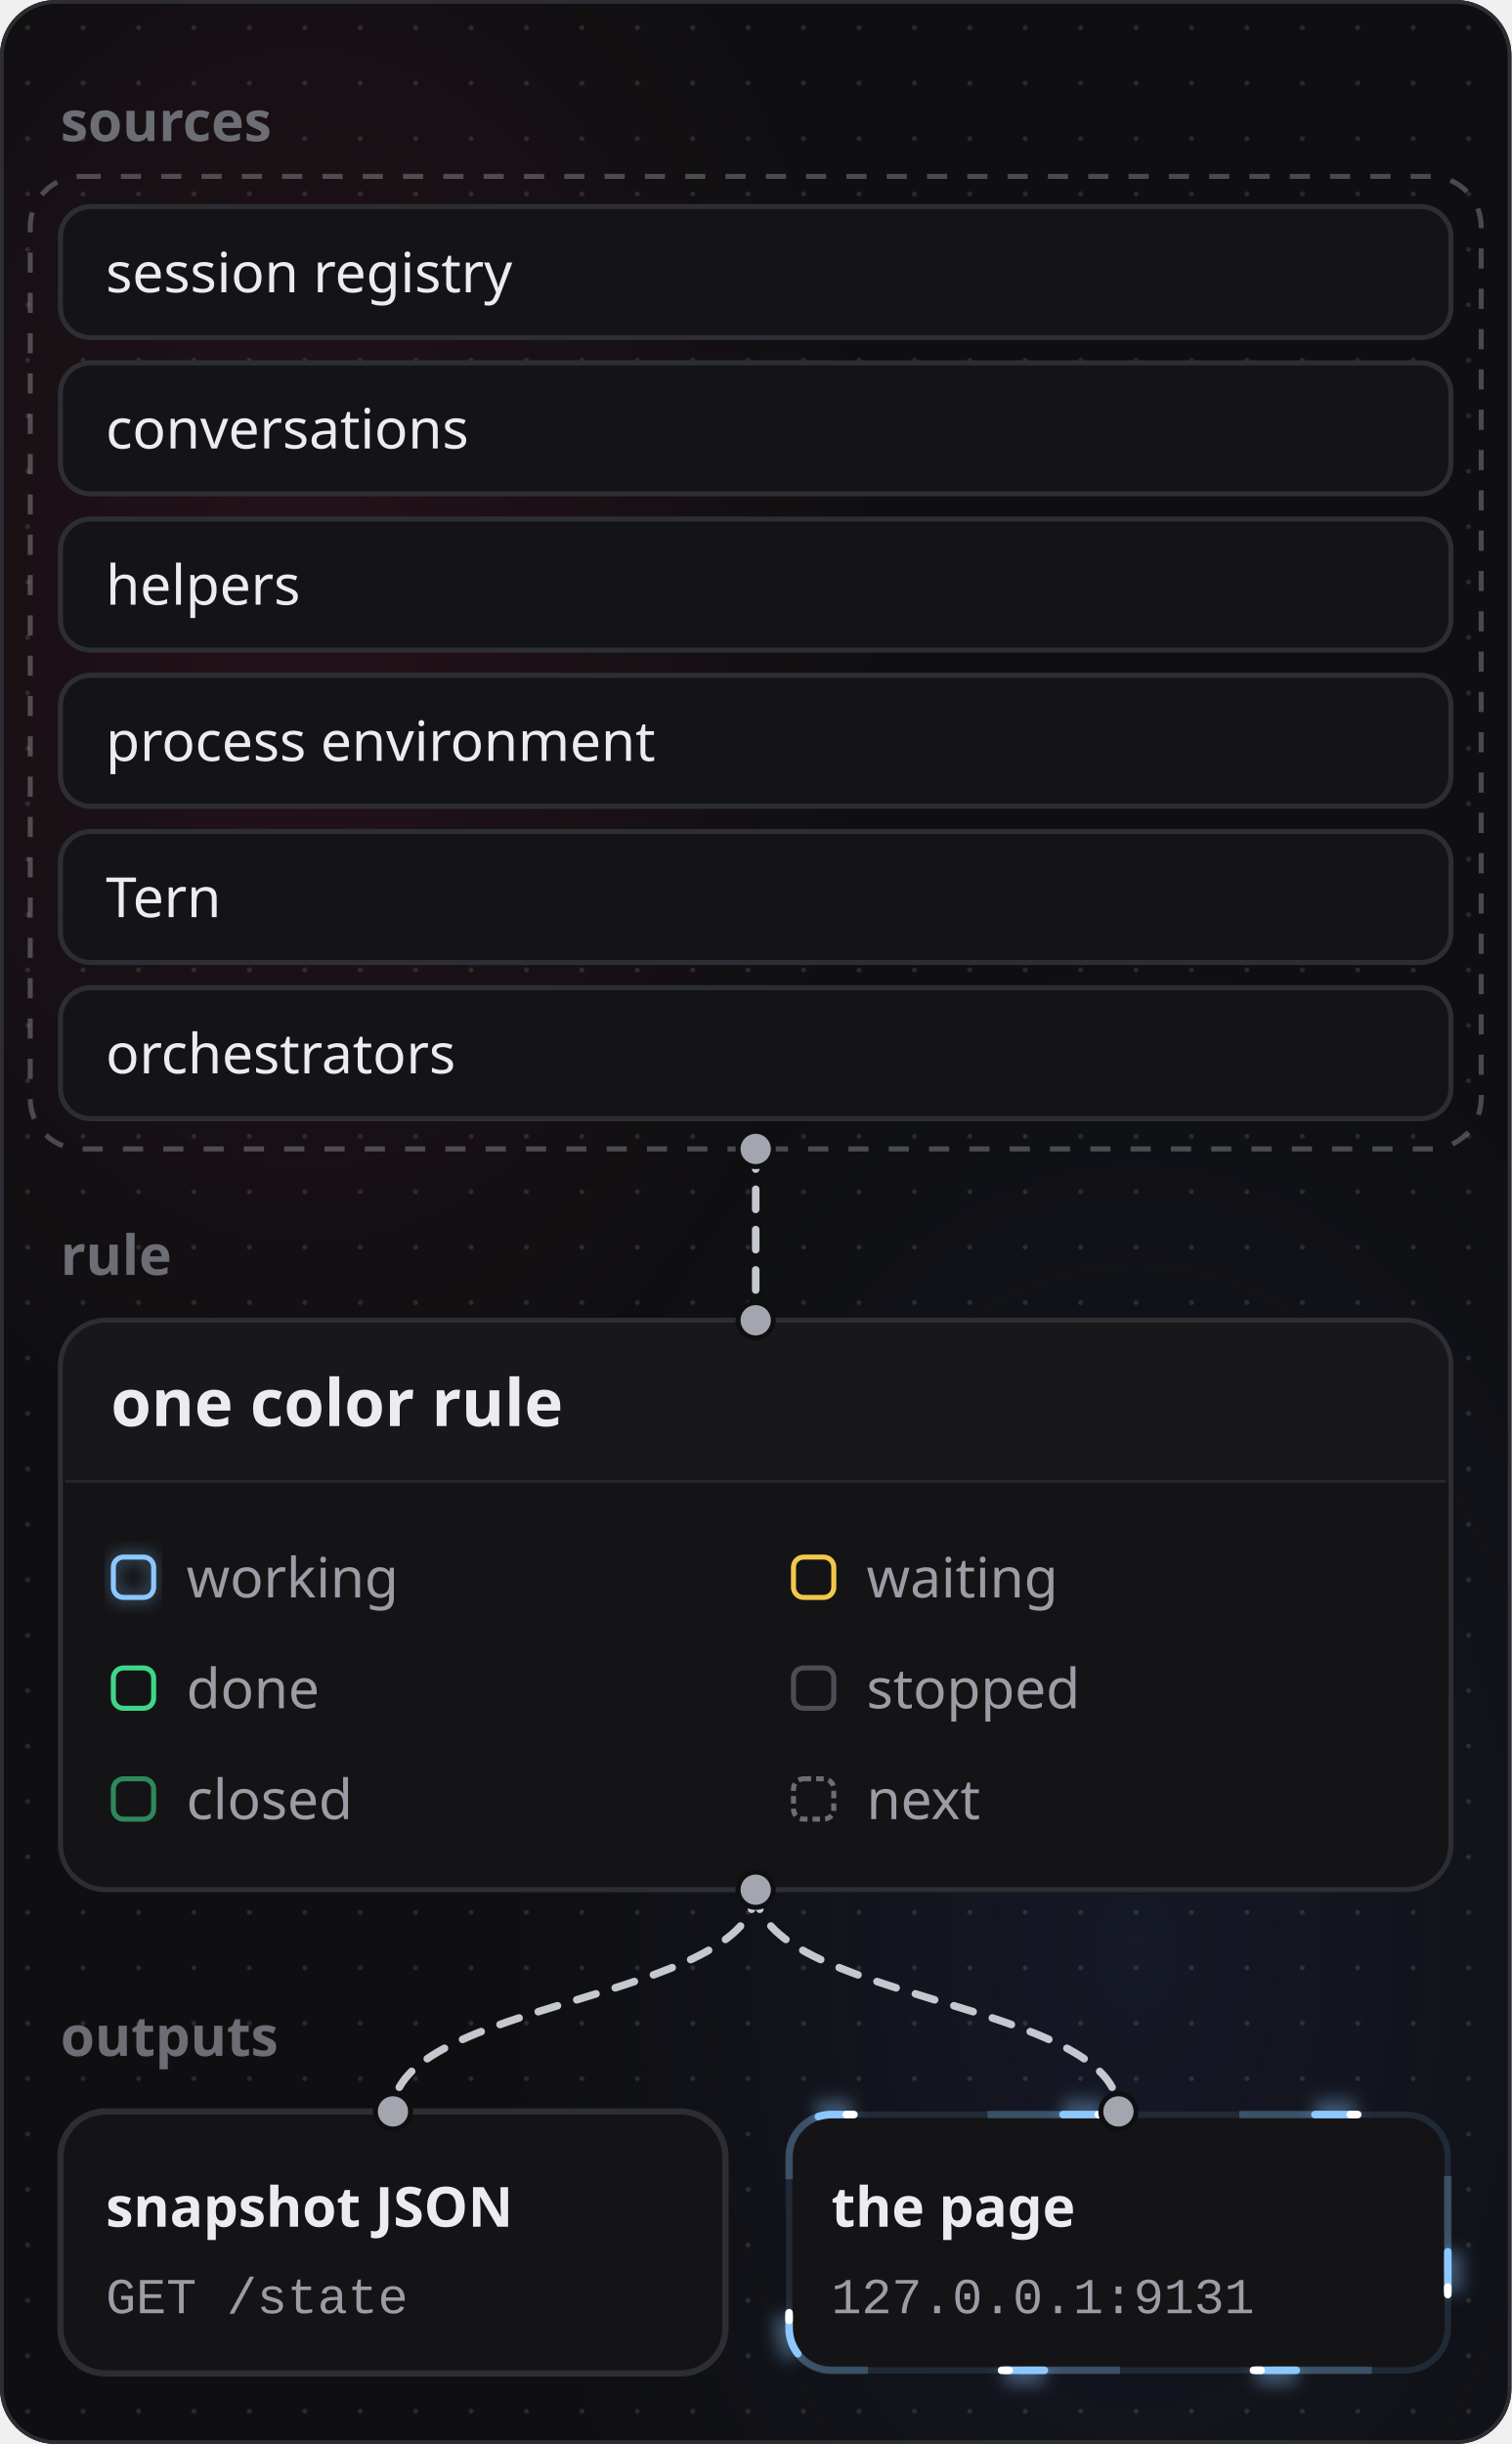
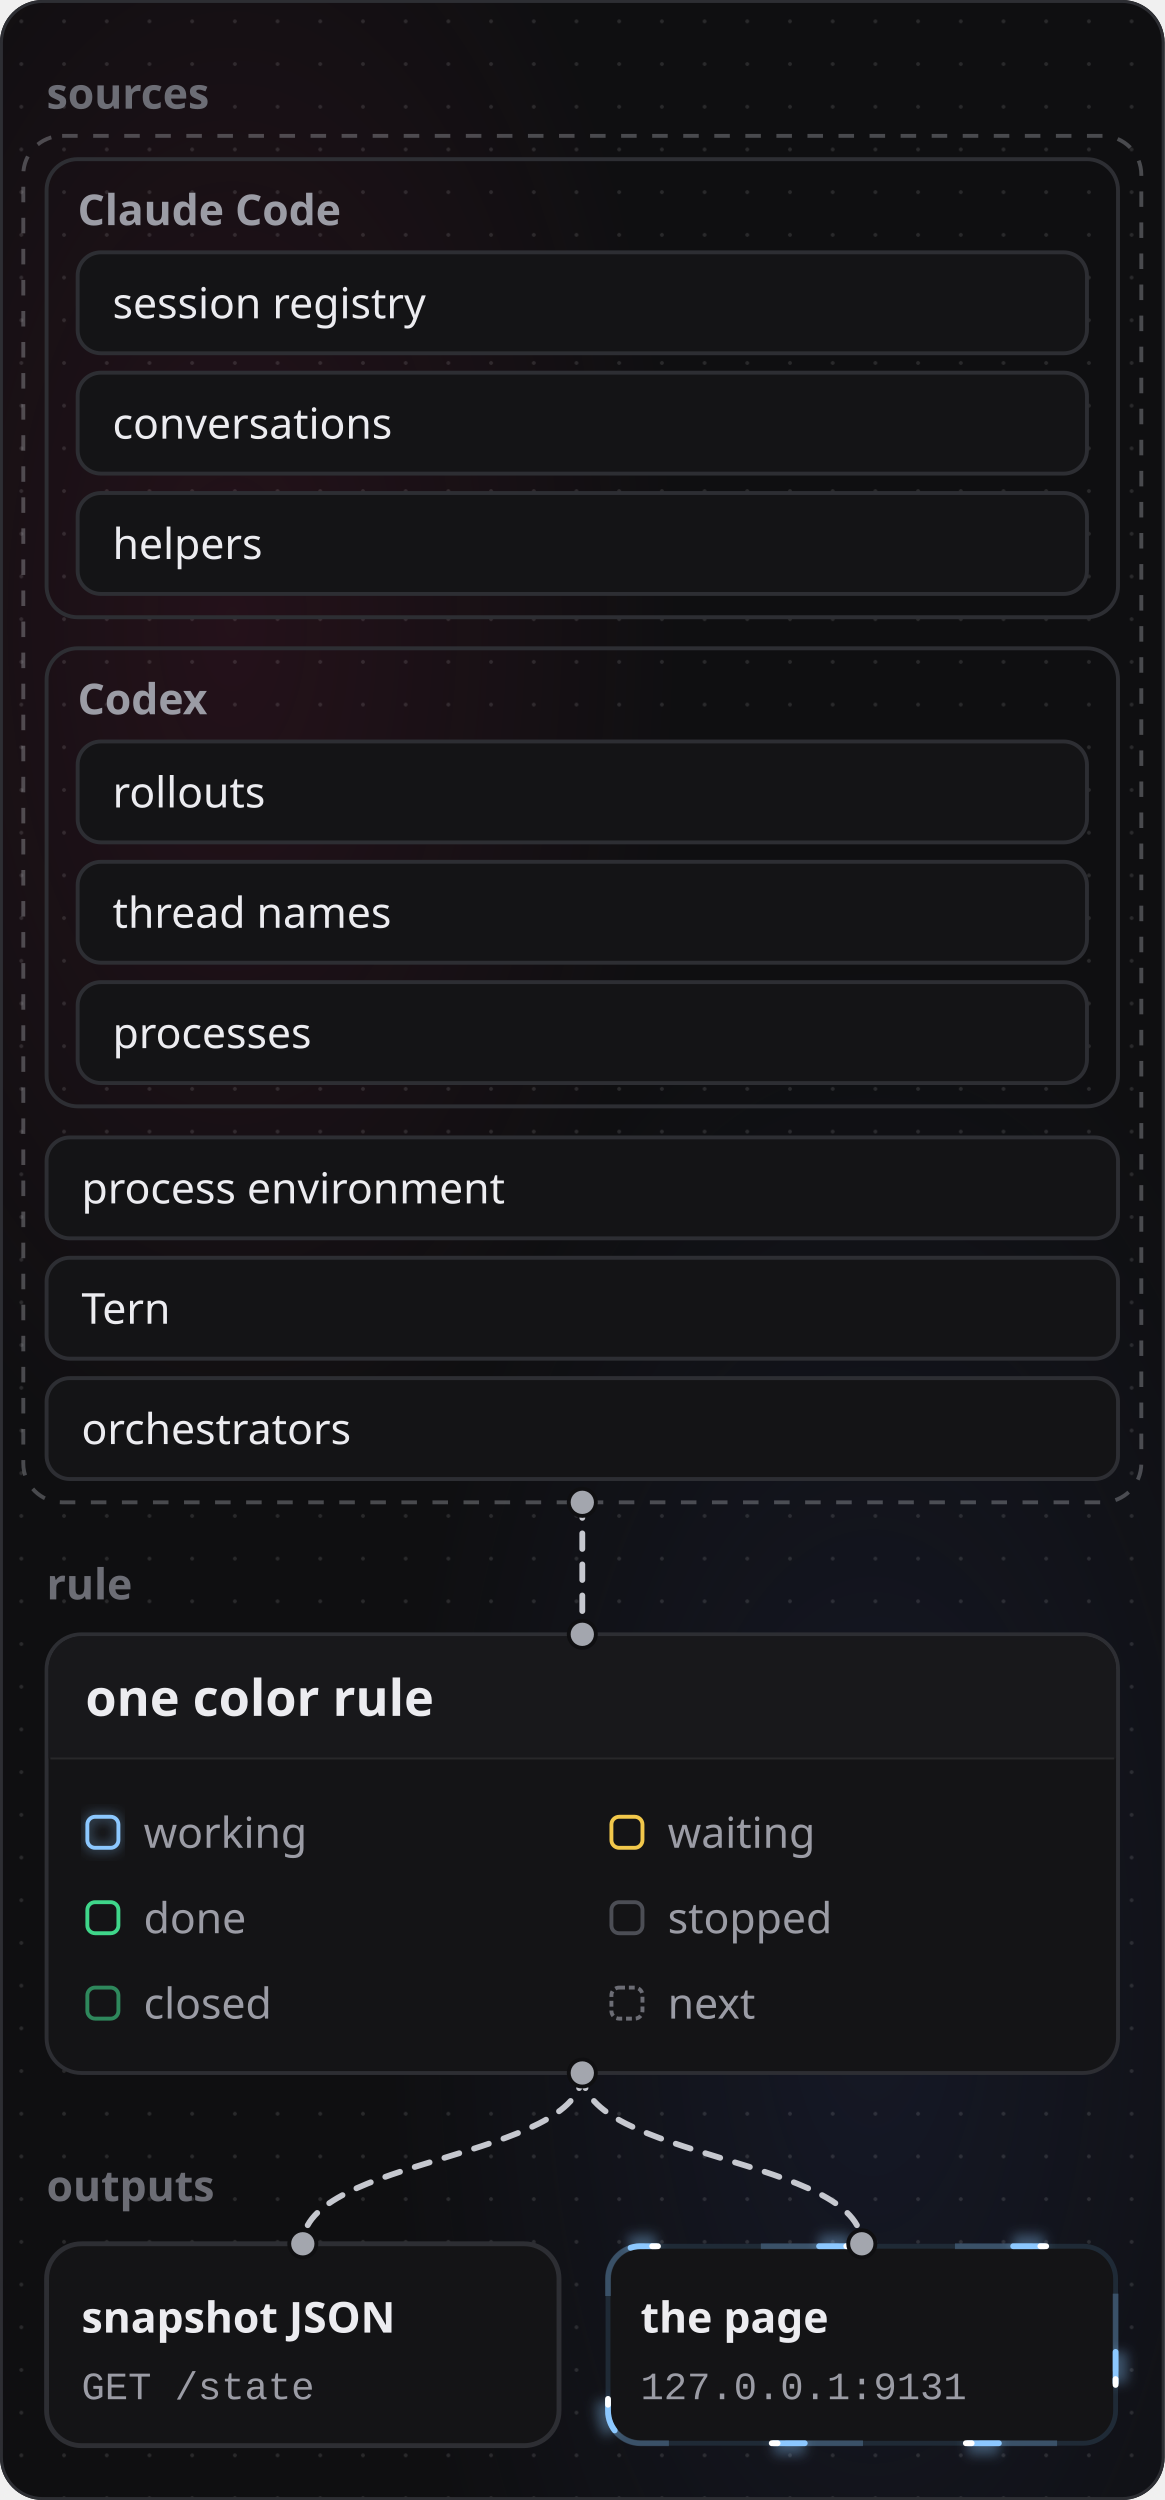
- <svg xmlns="http://www.w3.org/2000/svg" viewBox="0 0 600 970" width="600" height="970" role="img" aria-labelledby="t d">
+ <svg xmlns="http://www.w3.org/2000/svg" viewBox="0 0 600 1288" width="600" height="1288" role="img" aria-labelledby="t d">
  <style>text{font-family:-apple-system,BlinkMacSystemFont,'Segoe UI','Noto Sans',Helvetica,Arial,sans-serif}.mono{font-family:ui-monospace,SFMono-Regular,'SF Mono',Menlo,Consolas,'Liberation Mono',monospace}.num{font-variant-numeric:tabular-nums}@keyframes f0{0%,0%{stroke-dashoffset:3}40%,100%{stroke-dashoffset:-103}}.f0{animation:f0 6s cubic-bezier(.77,0,.175,1) infinite}@keyframes f1{0%,48%{stroke-dashoffset:3}88%,100%{stroke-dashoffset:-103}}.f1{animation:f1 6s cubic-bezier(.77,0,.175,1) infinite}@keyframes f2{0%,34%{opacity:0}42%{opacity:1}56%,100%{opacity:0}}.f2{opacity:0;animation:f2 6s cubic-bezier(.23,1,.32,1) infinite}@keyframes spin{from{stroke-dashoffset:100}to{stroke-dashoffset:0}}.spin{animation:spin 3s linear infinite}@keyframes spint{from{stroke-dashoffset:130}to{stroke-dashoffset:30}}.spint{animation:spint 3s linear infinite}@keyframes spinh{from{stroke-dashoffset:86}to{stroke-dashoffset:-14}}.spinh{animation:spinh 3s linear infinite}.ph1{animation-delay:-1.1s}.ph2{animation-delay:-2.2s}.phn1{animation-delay:-.2s}.phn2{animation-delay:-.4s}@media (prefers-reduced-motion:reduce){*{animation:none!important}}</style>
  <defs>
    <pattern id="dots" width="22" height="22" patternUnits="userSpaceOnUse">
      <circle cx="11" cy="11" r="1" fill="#ffffff1c" />
    </pattern>
    <radialGradient id="ga">
      <stop offset="0" stop-color="#7a1c3e33" />
      <stop offset=".7" stop-color="#7a1c3e00" />
    </radialGradient>
    <radialGradient id="gb">
      <stop offset="0" stop-color="#242e564d" />
      <stop offset=".7" stop-color="#242e5600" />
    </radialGradient>
    <filter id="glow" x="-20%" y="-40%" width="140%" height="180%">
      <feGaussianBlur stdDeviation="3" />
    </filter>
    <clipPath id="panel">
-       <rect width="600" height="970" rx="22" />
+       <rect width="600" height="1288" rx="22" />
    </clipPath>
  </defs>
  <g clip-path="url(#panel)">
-     <rect width="600" height="970" fill="#0f0f11" />
-     <ellipse cx="120" cy="242.5" rx="330" ry="485" fill="url(#ga)" />
-     <ellipse cx="450" cy="776" rx="360" ry="582" fill="url(#gb)" />
-     <rect width="600" height="970" fill="url(#dots)" />
+     <rect width="600" height="1288" fill="#0f0f11" />
+     <ellipse cx="120" cy="322" rx="330" ry="644" fill="url(#ga)" />
+     <ellipse cx="450" cy="1030.4" rx="360" ry="772.8" fill="url(#gb)" />
+     <rect width="600" height="1288" fill="url(#dots)" />
  </g>
-   <rect x=".75" y=".75" width="598.5" height="968.5" rx="21.25" fill="none" stroke="#2d2e33" stroke-width="1.5" />
-   <path d="M300,456 C300,490 300,490 300,524" fill="none" stroke="#c6c8cf" stroke-width="3" stroke-dasharray="8 8" stroke-linecap="round" />
-   <path d="M300,750 C300,794 156,794 156,838" fill="none" stroke="#c6c8cf" stroke-width="3" stroke-dasharray="8 8" stroke-linecap="round" />
-   <path d="M300,750 C300,794 444,794 444,838" fill="none" stroke="#c6c8cf" stroke-width="3" stroke-dasharray="8 8" stroke-linecap="round" />
+   <rect x=".75" y=".75" width="598.5" height="1286.5" rx="21.25" fill="none" stroke="#2d2e33" stroke-width="1.5" />
+   <path d="M300,774 C300,808 300,808 300,842" fill="none" stroke="#c6c8cf" stroke-width="3" stroke-dasharray="8 8" stroke-linecap="round" />
+   <path d="M300,1068 C300,1112 156,1112 156,1156" fill="none" stroke="#c6c8cf" stroke-width="3" stroke-dasharray="8 8" stroke-linecap="round" />
+   <path d="M300,1068 C300,1112 444,1112 444,1156" fill="none" stroke="#c6c8cf" stroke-width="3" stroke-dasharray="8 8" stroke-linecap="round" />
  <text x="24" y="56" font-size="22" font-weight="700" fill="#6c6d75" data-free="1">sources</text>
-   <rect x="24" y="82" width="552" height="52" rx="12" fill="#141416" stroke="#2d2e33" stroke-width="2" />
-   <text x="42" y="116" font-size="22" fill="#ececf0" data-box="42,82,516,52">session registry</text>
-   <rect x="24" y="144" width="552" height="52" rx="12" fill="#141416" stroke="#2d2e33" stroke-width="2" />
-   <text x="42" y="178" font-size="22" fill="#ececf0" data-box="42,144,516,52">conversations</text>
-   <rect x="24" y="206" width="552" height="52" rx="12" fill="#141416" stroke="#2d2e33" stroke-width="2" />
-   <text x="42" y="240" font-size="22" fill="#ececf0" data-box="42,206,516,52">helpers</text>
-   <rect x="24" y="268" width="552" height="52" rx="12" fill="#141416" stroke="#2d2e33" stroke-width="2" />
-   <text x="42" y="302" font-size="22" fill="#ececf0" data-box="42,268,516,52">process environment</text>
-   <rect x="24" y="330" width="552" height="52" rx="12" fill="#141416" stroke="#2d2e33" stroke-width="2" />
-   <text x="42" y="364" font-size="22" fill="#ececf0" data-box="42,330,516,52">Tern</text>
-   <rect x="24" y="392" width="552" height="52" rx="12" fill="#141416" stroke="#2d2e33" stroke-width="2" />
-   <text x="42" y="426" font-size="22" fill="#ececf0" data-box="42,392,516,52">orchestrators</text>
-   <rect x="12" y="70" width="576" height="386" rx="20" fill="none" stroke="#c6c8cf52" stroke-width="2" stroke-dasharray="8 8" />
-   <text x="24" y="506" font-size="22" font-weight="700" fill="#6c6d75" data-free="1">rule</text>
-   <rect x="24" y="524" width="552" height="226" rx="18" fill="#141416" stroke="#2d2e33" stroke-width="2" />
-   <path d="M25,588 V542 A17,17 0 0 1 42,525 H558 A17,17 0 0 1 575,542 V588 Z" fill="#18181b" />
-   <line x1="26" y1="588" x2="574" y2="588" stroke="#ffffff14" stroke-width="1" />
-   <text x="44" y="566" font-size="26" font-weight="700" fill="#ececf0" data-box="44,524,512,64">one color rule</text>
-   <rect x="45" y="618" width="16" height="16" rx="4" fill="none" stroke="#8cc8ff59" stroke-width="4" filter="url(#glow)" />
-   <rect x="45" y="618" width="16" height="16" rx="4" fill="none" stroke="#8cc8ff" stroke-width="2" />
-   <text x="74" y="634" font-size="22" fill="#9b9ca5" data-box="74,612,230,30">working</text>
-   <rect x="315" y="618" width="16" height="16" rx="4" fill="none" stroke="#f2c84b" stroke-width="2" />
-   <text x="344" y="634" font-size="22" fill="#9b9ca5" data-box="344,612,230,30">waiting</text>
-   <rect x="45" y="662" width="16" height="16" rx="4" fill="none" stroke="#3fd68a" stroke-width="2" />
-   <text x="74" y="678" font-size="22" fill="#9b9ca5" data-box="74,656,230,30">done</text>
-   <rect x="315" y="662" width="16" height="16" rx="4" fill="none" stroke="#4c4e55" stroke-width="2" />
-   <text x="344" y="678" font-size="22" fill="#9b9ca5" data-box="344,656,230,30">stopped</text>
-   <rect x="45" y="706" width="16" height="16" rx="4" fill="none" stroke="#3fd68a" stroke-width="2" opacity=".6" />
-   <text x="74" y="722" font-size="22" fill="#9b9ca5" data-box="74,700,230,30">closed</text>
-   <rect x="315" y="706" width="16" height="16" rx="4" fill="none" stroke="#6c6d75" stroke-width="2" stroke-dasharray="3 2" />
-   <text x="344" y="722" font-size="22" fill="#9b9ca5" data-box="344,700,230,30">next</text>
-   <path d="M42,525 H558 A17,17 0 0 1 575,542 V732 A17,17 0 0 1 558,749 H42 A17,17 0 0 1 25,732 V542 A17,17 0 0 1 42,525 Z" fill="none" stroke="#8cc8ff" stroke-width="3" class="f2" />
-   <text x="24" y="816" font-size="22" font-weight="700" fill="#6c6d75" data-free="1">outputs</text>
-   <rect x="24" y="838" width="264" height="104" rx="18" fill="#141416" stroke="#2d2e33" stroke-width="2.5" />
-   <text x="42" y="883.76" font-size="22" font-weight="700" fill="#ececf0" data-box="42,838,228,52">snapshot JSON</text>
-   <text x="42" y="918.08" font-size="20" class="mono" fill="#9b9ca5" data-box="42,890,228,52">GET /state</text>
-   <rect x="312" y="838" width="264" height="104" rx="18" fill="#1f2a36" />
-   <path d="M330,839.25 H558 A16.75,16.75 0 0 1 574.75,856 V924 A16.75,16.75 0 0 1 558,940.75 H330 A16.75,16.75 0 0 1 313.25,924 V856 A16.75,16.75 0 0 1 330,839.25 Z" pathLength="100" stroke-dasharray="16 84" stroke-dashoffset="8" class="spin ph1" fill="none" stroke="#8cc8ff59" stroke-width="12" filter="url(#glow)" />
-   <rect x="314.5" y="840.5" width="259" height="99" rx="15.5" fill="#141416" />
-   <path d="M330,839.25 H558 A16.75,16.75 0 0 1 574.75,856 V924 A16.75,16.75 0 0 1 558,940.75 H330 A16.75,16.75 0 0 1 313.25,924 V856 A16.75,16.75 0 0 1 330,839.25 Z" pathLength="100" stroke-dasharray="40 60" stroke-dashoffset="38" class="spint ph1" fill="none" stroke="#8cc8ff40" stroke-width="3" />
-   <path d="M330,839.25 H558 A16.75,16.75 0 0 1 574.75,856 V924 A16.75,16.75 0 0 1 558,940.75 H330 A16.75,16.75 0 0 1 313.25,924 V856 A16.75,16.75 0 0 1 330,839.25 Z" pathLength="100" stroke-dasharray="16 84" stroke-dashoffset="8" class="spin ph1" fill="none" stroke="#8cc8ff" stroke-width="3" stroke-linecap="round" />
-   <path d="M330,839.25 H558 A16.75,16.75 0 0 1 574.75,856 V924 A16.75,16.75 0 0 1 558,940.75 H330 A16.75,16.75 0 0 1 313.25,924 V856 A16.75,16.75 0 0 1 330,839.25 Z" pathLength="100" stroke-dasharray="3 97" stroke-dashoffset="-6" class="spinh ph1" fill="none" stroke="#ffffff" stroke-width="3" stroke-linecap="round" />
-   <text x="330" y="883.76" font-size="22" font-weight="700" fill="#ececf0" data-box="330,838,228,52">the page</text>
-   <text x="330" y="918.08" font-size="20" class="mono" fill="#9b9ca5" data-box="330,890,228,52">127.0.0.1:9131</text>
-   <path d="M300,456 C300,490 300,490 300,524" pathLength="100" stroke-dasharray="1 300" stroke-dashoffset="3" class="f0" fill="none" stroke="#8cc8ff" stroke-width="9" stroke-linecap="round" />
-   <path d="M300,750 C300,794 156,794 156,838" pathLength="100" stroke-dasharray="1 300" stroke-dashoffset="3" class="f1" fill="none" stroke="#8cc8ff" stroke-width="9" stroke-linecap="round" />
-   <path d="M300,750 C300,794 444,794 444,838" pathLength="100" stroke-dasharray="1 300" stroke-dashoffset="3" class="f1" fill="none" stroke="#8cc8ff" stroke-width="9" stroke-linecap="round" />
-   <circle cx="300" cy="456" r="7" fill="#a3a6ae" stroke="#0f0f11" stroke-width="2" />
-   <circle cx="300" cy="524" r="7" fill="#a3a6ae" stroke="#0f0f11" stroke-width="2" />
-   <circle cx="300" cy="750" r="7" fill="#a3a6ae" stroke="#0f0f11" stroke-width="2" />
-   <circle cx="156" cy="838" r="7" fill="#a3a6ae" stroke="#0f0f11" stroke-width="2" />
-   <circle cx="444" cy="838" r="7" fill="#a3a6ae" stroke="#0f0f11" stroke-width="2" />
+   <rect x="24" y="82" width="552" height="236" rx="16" fill="none" stroke="#2d2e33" stroke-width="2" />
+   <text x="40" y="116" font-size="22" font-weight="700" fill="#9b9ca5" data-box="40,82,520,48">Claude Code</text>
+   <rect x="40" y="130" width="520" height="52" rx="12" fill="#141416" stroke="#2d2e33" stroke-width="2" />
+   <text x="58" y="164" font-size="22" fill="#ececf0" data-box="58,130,484,52">session registry</text>
+   <rect x="40" y="192" width="520" height="52" rx="12" fill="#141416" stroke="#2d2e33" stroke-width="2" />
+   <text x="58" y="226" font-size="22" fill="#ececf0" data-box="58,192,484,52">conversations</text>
+   <rect x="40" y="254" width="520" height="52" rx="12" fill="#141416" stroke="#2d2e33" stroke-width="2" />
+   <text x="58" y="288" font-size="22" fill="#ececf0" data-box="58,254,484,52">helpers</text>
+   <rect x="24" y="334" width="552" height="236" rx="16" fill="none" stroke="#2d2e33" stroke-width="2" />
+   <text x="40" y="368" font-size="22" font-weight="700" fill="#9b9ca5" data-box="40,334,520,48">Codex</text>
+   <rect x="40" y="382" width="520" height="52" rx="12" fill="#141416" stroke="#2d2e33" stroke-width="2" />
+   <text x="58" y="416" font-size="22" fill="#ececf0" data-box="58,382,484,52">rollouts</text>
+   <rect x="40" y="444" width="520" height="52" rx="12" fill="#141416" stroke="#2d2e33" stroke-width="2" />
+   <text x="58" y="478" font-size="22" fill="#ececf0" data-box="58,444,484,52">thread names</text>
+   <rect x="40" y="506" width="520" height="52" rx="12" fill="#141416" stroke="#2d2e33" stroke-width="2" />
+   <text x="58" y="540" font-size="22" fill="#ececf0" data-box="58,506,484,52">processes</text>
+   <rect x="24" y="586" width="552" height="52" rx="12" fill="#141416" stroke="#2d2e33" stroke-width="2" />
+   <text x="42" y="620" font-size="22" fill="#ececf0" data-box="42,586,516,52">process environment</text>
+   <rect x="24" y="648" width="552" height="52" rx="12" fill="#141416" stroke="#2d2e33" stroke-width="2" />
+   <text x="42" y="682" font-size="22" fill="#ececf0" data-box="42,648,516,52">Tern</text>
+   <rect x="24" y="710" width="552" height="52" rx="12" fill="#141416" stroke="#2d2e33" stroke-width="2" />
+   <text x="42" y="744" font-size="22" fill="#ececf0" data-box="42,710,516,52">orchestrators</text>
+   <rect x="12" y="70" width="576" height="704" rx="20" fill="none" stroke="#c6c8cf52" stroke-width="2" stroke-dasharray="8 8" />
+   <text x="24" y="824" font-size="22" font-weight="700" fill="#6c6d75" data-free="1">rule</text>
+   <rect x="24" y="842" width="552" height="226" rx="18" fill="#141416" stroke="#2d2e33" stroke-width="2" />
+   <path d="M25,906 V860 A17,17 0 0 1 42,843 H558 A17,17 0 0 1 575,860 V906 Z" fill="#18181b" />
+   <line x1="26" y1="906" x2="574" y2="906" stroke="#ffffff14" stroke-width="1" />
+   <text x="44" y="884" font-size="26" font-weight="700" fill="#ececf0" data-box="44,842,512,64">one color rule</text>
+   <rect x="45" y="936" width="16" height="16" rx="4" fill="none" stroke="#8cc8ff59" stroke-width="4" filter="url(#glow)" />
+   <rect x="45" y="936" width="16" height="16" rx="4" fill="none" stroke="#8cc8ff" stroke-width="2" />
+   <text x="74" y="952" font-size="22" fill="#9b9ca5" data-box="74,930,230,30">working</text>
+   <rect x="315" y="936" width="16" height="16" rx="4" fill="none" stroke="#f2c84b" stroke-width="2" />
+   <text x="344" y="952" font-size="22" fill="#9b9ca5" data-box="344,930,230,30">waiting</text>
+   <rect x="45" y="980" width="16" height="16" rx="4" fill="none" stroke="#3fd68a" stroke-width="2" />
+   <text x="74" y="996" font-size="22" fill="#9b9ca5" data-box="74,974,230,30">done</text>
+   <rect x="315" y="980" width="16" height="16" rx="4" fill="none" stroke="#4c4e55" stroke-width="2" />
+   <text x="344" y="996" font-size="22" fill="#9b9ca5" data-box="344,974,230,30">stopped</text>
+   <rect x="45" y="1024" width="16" height="16" rx="4" fill="none" stroke="#3fd68a" stroke-width="2" opacity=".6" />
+   <text x="74" y="1040" font-size="22" fill="#9b9ca5" data-box="74,1018,230,30">closed</text>
+   <rect x="315" y="1024" width="16" height="16" rx="4" fill="none" stroke="#6c6d75" stroke-width="2" stroke-dasharray="3 2" />
+   <text x="344" y="1040" font-size="22" fill="#9b9ca5" data-box="344,1018,230,30">next</text>
+   <path d="M42,843 H558 A17,17 0 0 1 575,860 V1050 A17,17 0 0 1 558,1067 H42 A17,17 0 0 1 25,1050 V860 A17,17 0 0 1 42,843 Z" fill="none" stroke="#8cc8ff" stroke-width="3" class="f2" />
+   <text x="24" y="1134" font-size="22" font-weight="700" fill="#6c6d75" data-free="1">outputs</text>
+   <rect x="24" y="1156" width="264" height="104" rx="18" fill="#141416" stroke="#2d2e33" stroke-width="2.5" />
+   <text x="42" y="1201.76" font-size="22" font-weight="700" fill="#ececf0" data-box="42,1156,228,52">snapshot JSON</text>
+   <text x="42" y="1236.08" font-size="20" class="mono" fill="#9b9ca5" data-box="42,1208,228,52">GET /state</text>
+   <rect x="312" y="1156" width="264" height="104" rx="18" fill="#1f2a36" />
+   <path d="M330,1157.25 H558 A16.75,16.75 0 0 1 574.75,1174 V1242 A16.75,16.75 0 0 1 558,1258.75 H330 A16.75,16.75 0 0 1 313.25,1242 V1174 A16.75,16.75 0 0 1 330,1157.25 Z" pathLength="100" stroke-dasharray="16 84" stroke-dashoffset="8" class="spin ph1" fill="none" stroke="#8cc8ff59" stroke-width="12" filter="url(#glow)" />
+   <rect x="314.5" y="1158.5" width="259" height="99" rx="15.5" fill="#141416" />
+   <path d="M330,1157.25 H558 A16.75,16.75 0 0 1 574.75,1174 V1242 A16.75,16.75 0 0 1 558,1258.75 H330 A16.75,16.75 0 0 1 313.25,1242 V1174 A16.75,16.75 0 0 1 330,1157.25 Z" pathLength="100" stroke-dasharray="40 60" stroke-dashoffset="38" class="spint ph1" fill="none" stroke="#8cc8ff40" stroke-width="3" />
+   <path d="M330,1157.25 H558 A16.75,16.75 0 0 1 574.75,1174 V1242 A16.75,16.75 0 0 1 558,1258.75 H330 A16.75,16.75 0 0 1 313.25,1242 V1174 A16.75,16.75 0 0 1 330,1157.25 Z" pathLength="100" stroke-dasharray="16 84" stroke-dashoffset="8" class="spin ph1" fill="none" stroke="#8cc8ff" stroke-width="3" stroke-linecap="round" />
+   <path d="M330,1157.25 H558 A16.75,16.75 0 0 1 574.75,1174 V1242 A16.75,16.75 0 0 1 558,1258.75 H330 A16.75,16.75 0 0 1 313.25,1242 V1174 A16.75,16.75 0 0 1 330,1157.25 Z" pathLength="100" stroke-dasharray="3 97" stroke-dashoffset="-6" class="spinh ph1" fill="none" stroke="#ffffff" stroke-width="3" stroke-linecap="round" />
+   <text x="330" y="1201.76" font-size="22" font-weight="700" fill="#ececf0" data-box="330,1156,228,52">the page</text>
+   <text x="330" y="1236.08" font-size="20" class="mono" fill="#9b9ca5" data-box="330,1208,228,52">127.0.0.1:9131</text>
+   <path d="M300,774 C300,808 300,808 300,842" pathLength="100" stroke-dasharray="1 300" stroke-dashoffset="3" class="f0" fill="none" stroke="#8cc8ff" stroke-width="9" stroke-linecap="round" />
+   <path d="M300,1068 C300,1112 156,1112 156,1156" pathLength="100" stroke-dasharray="1 300" stroke-dashoffset="3" class="f1" fill="none" stroke="#8cc8ff" stroke-width="9" stroke-linecap="round" />
+   <path d="M300,1068 C300,1112 444,1112 444,1156" pathLength="100" stroke-dasharray="1 300" stroke-dashoffset="3" class="f1" fill="none" stroke="#8cc8ff" stroke-width="9" stroke-linecap="round" />
+   <circle cx="300" cy="774" r="7" fill="#a3a6ae" stroke="#0f0f11" stroke-width="2" />
+   <circle cx="300" cy="842" r="7" fill="#a3a6ae" stroke="#0f0f11" stroke-width="2" />
+   <circle cx="300" cy="1068" r="7" fill="#a3a6ae" stroke="#0f0f11" stroke-width="2" />
+   <circle cx="156" cy="1156" r="7" fill="#a3a6ae" stroke="#0f0f11" stroke-width="2" />
+   <circle cx="444" cy="1156" r="7" fill="#a3a6ae" stroke="#0f0f11" stroke-width="2" />
</svg>
